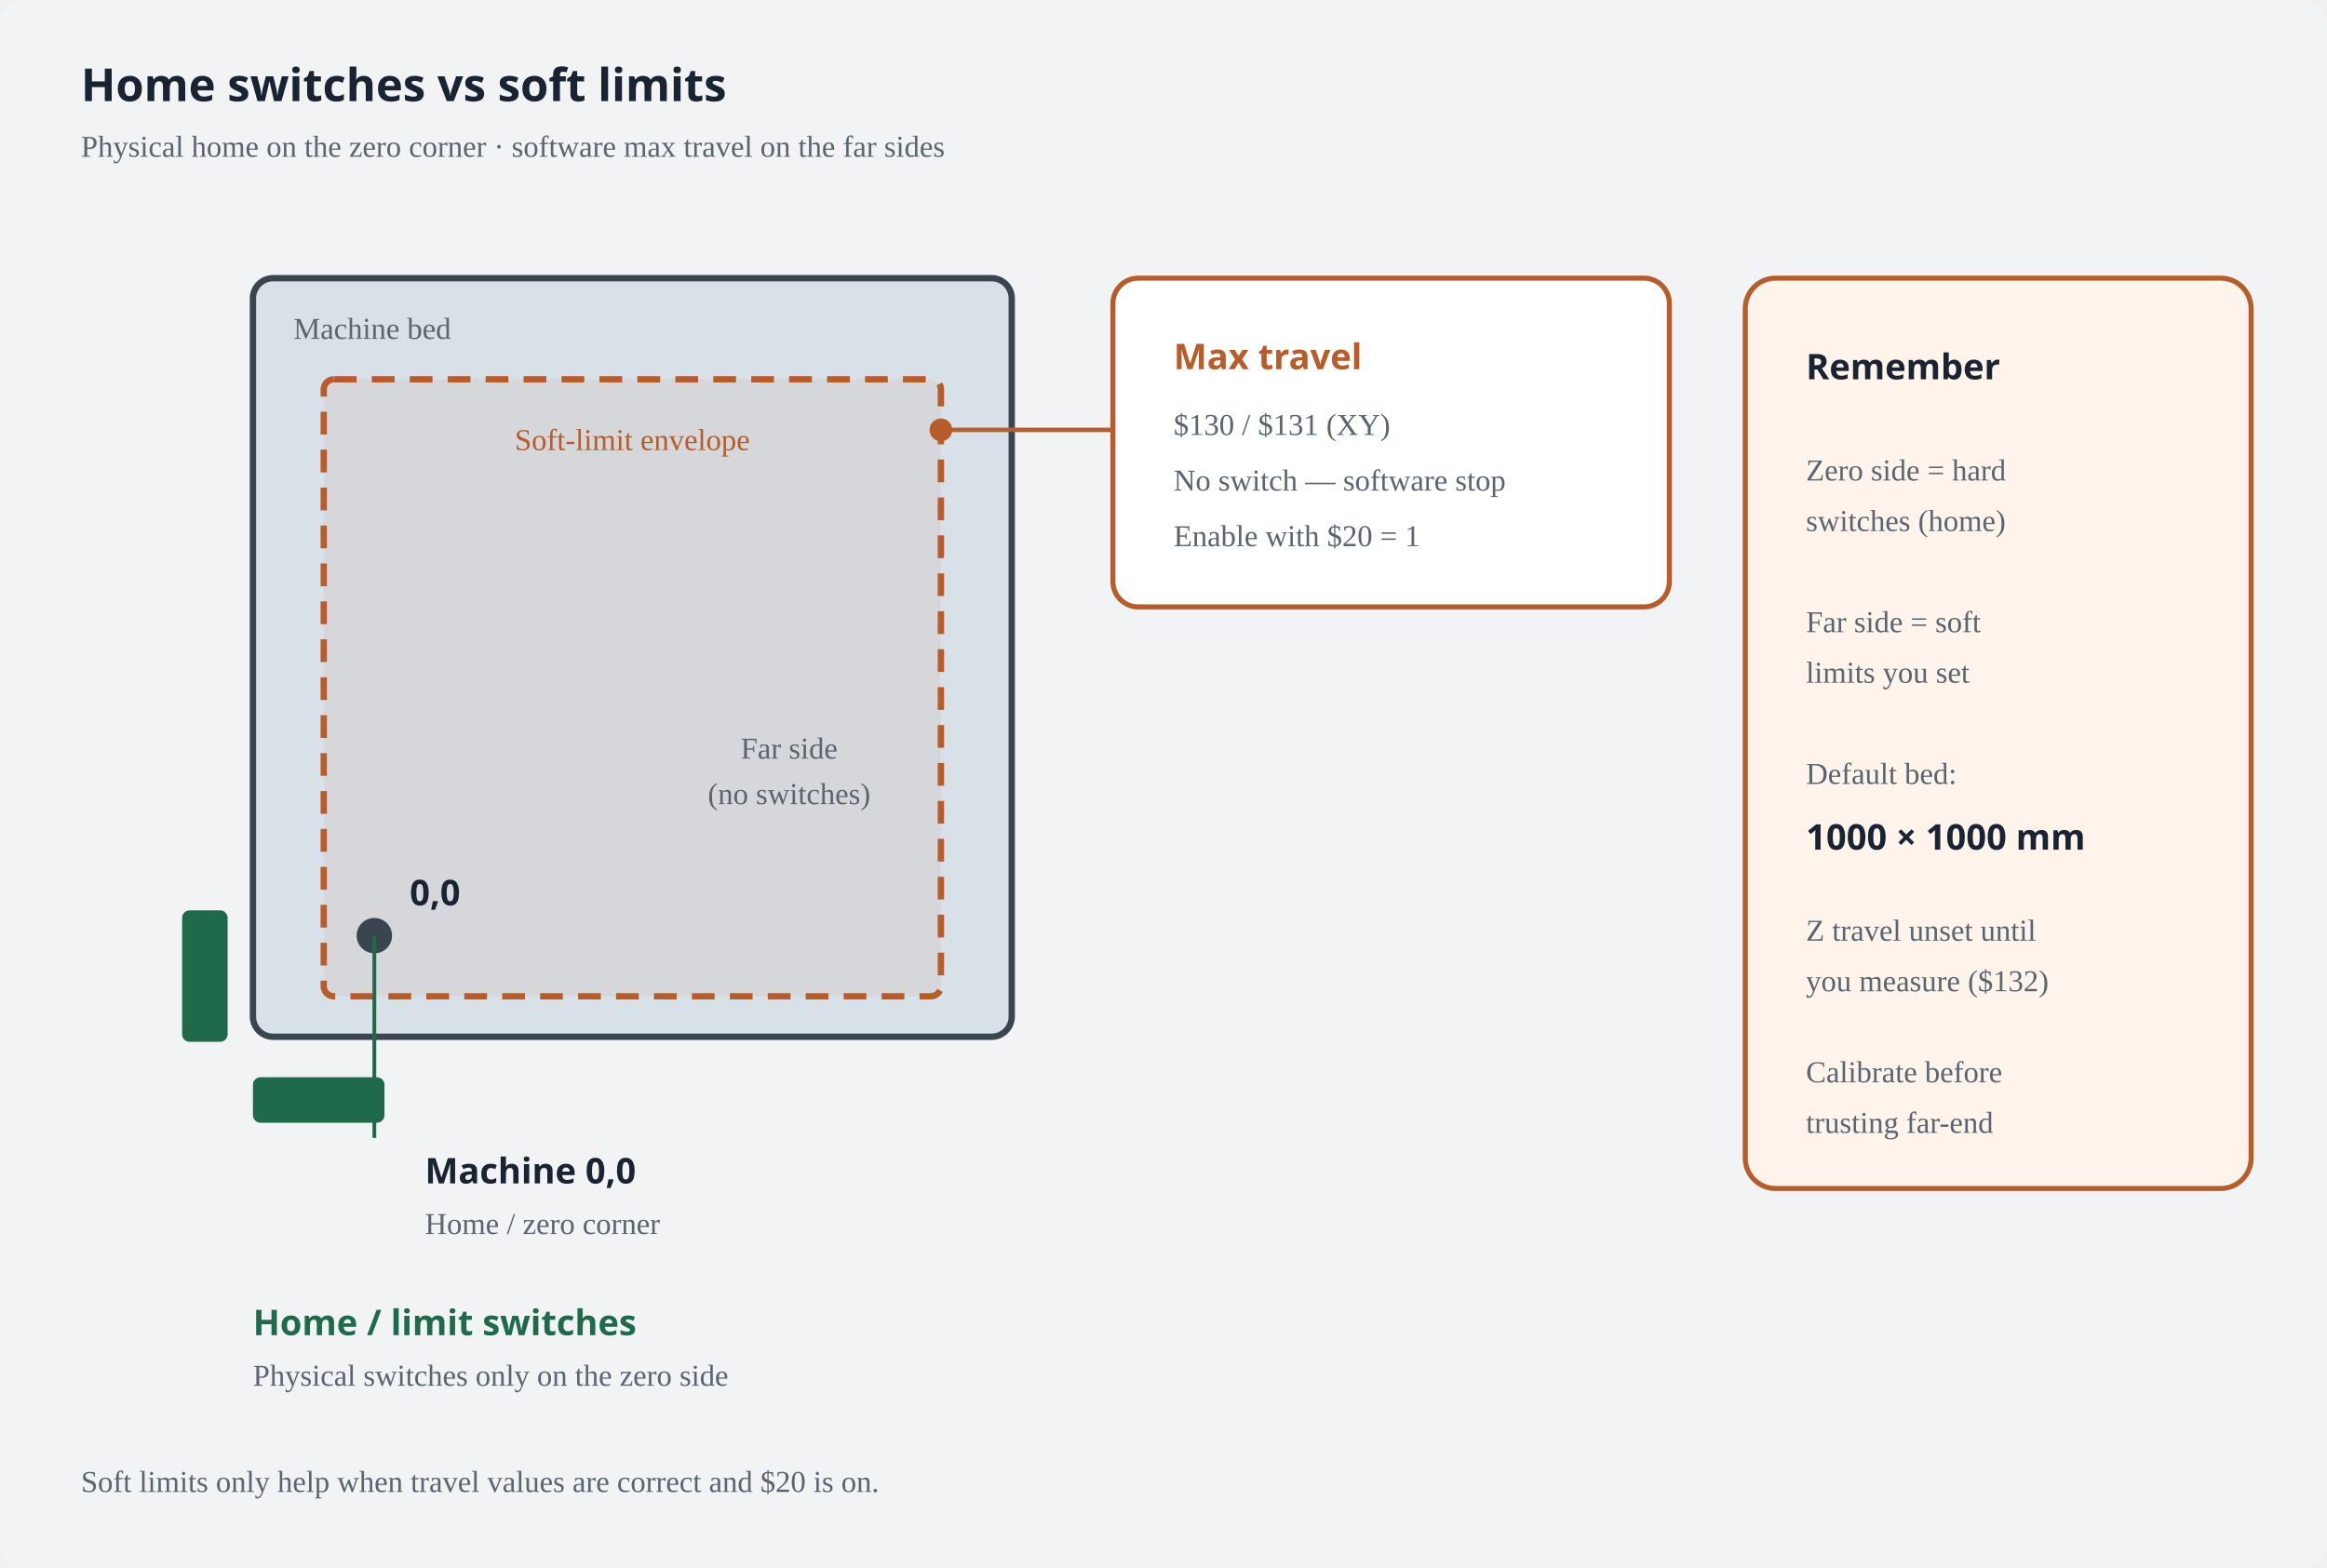
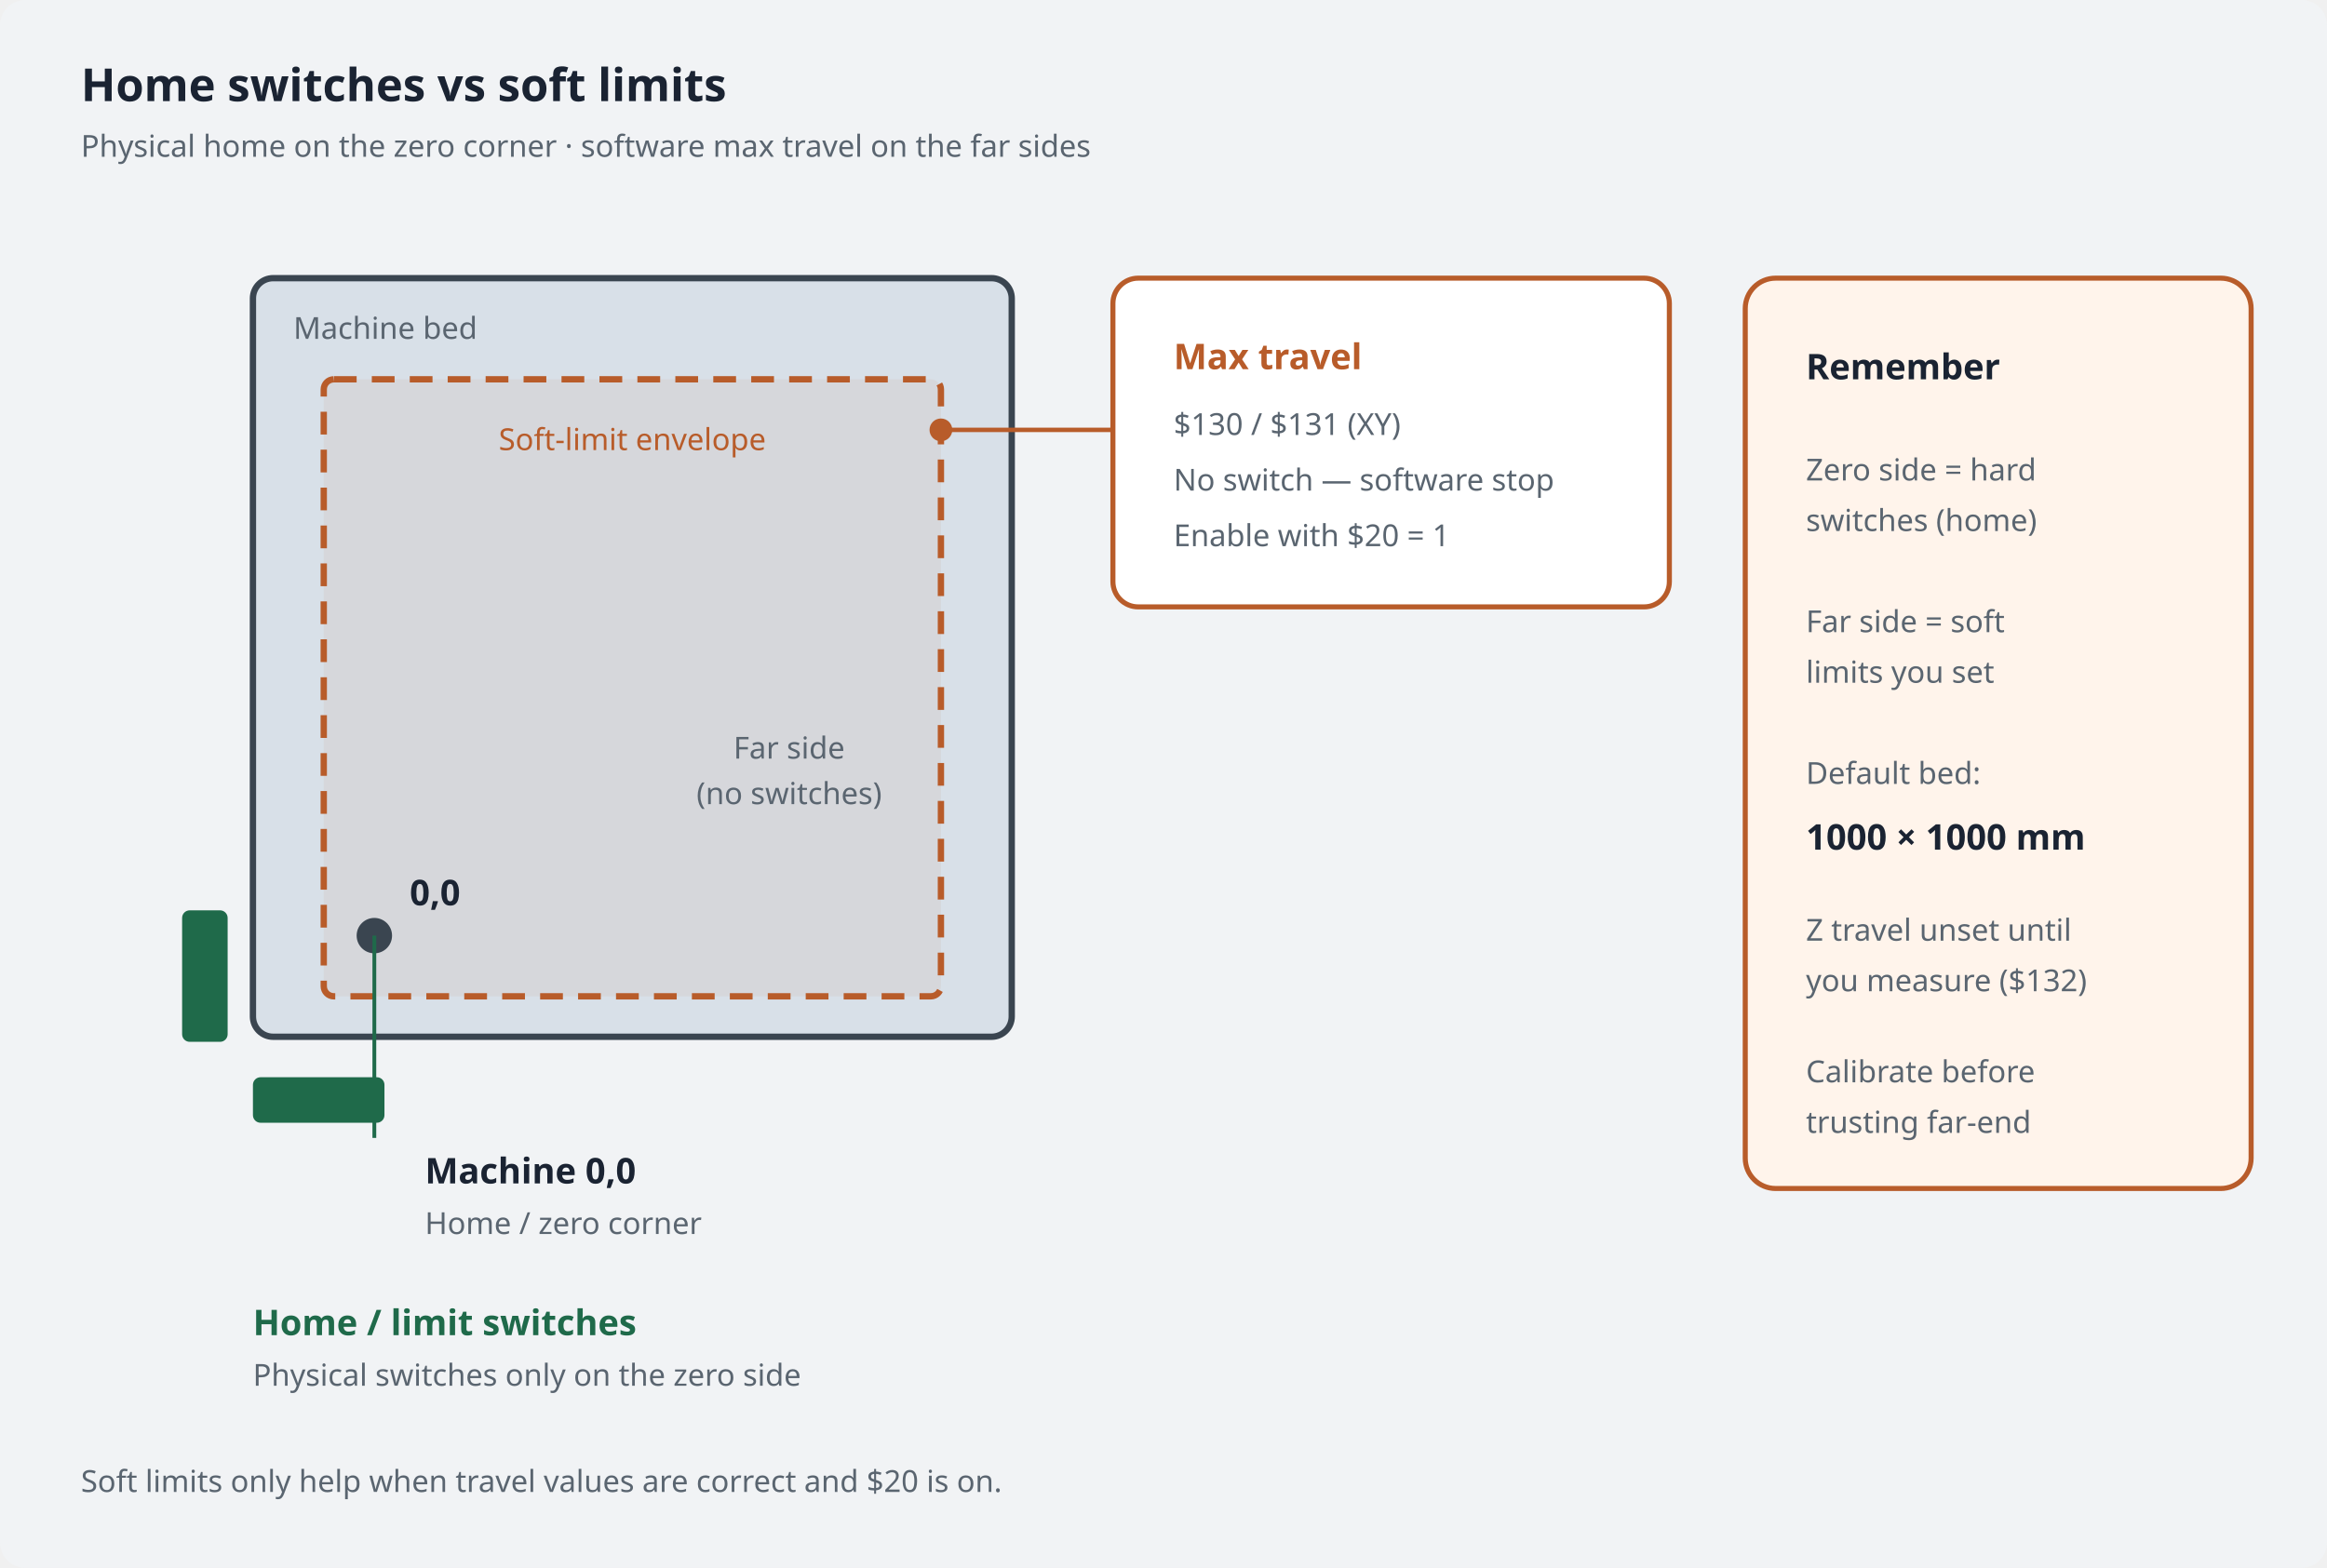
<svg xmlns="http://www.w3.org/2000/svg" viewBox="0 0 920 620" role="img" aria-labelledby="t d">
  <defs>
    <style>
+       /* SharpCNC diagram type: UI stack on all text; avoid SVG Times default on .tiny/etc. */
+       text, tspan { font-family: "Sora", system-ui, "Segoe UI", sans-serif; }
      .bg { fill: #f1f3f5; }
      .bed { fill: #d8e0e8; stroke: #3a4550; stroke-width: 2.5; }
      .soft { fill: rgba(184, 92, 42, 0.07); stroke: #b85c2a; stroke-width: 2.5; stroke-dasharray: 9 6; }
      .sw { fill: #1f6a4a; }
      .panel { fill: #fff4eb; stroke: #b85c2a; stroke-width: 2; }
      .callout { fill: #ffffff; stroke: #b85c2a; stroke-width: 2; }
-       .lab { font-family: system-ui, "Segoe UI", sans-serif; fill: #1a2332; font-size: 14px; }
+       .lab { font-family: "Sora", system-ui, "Segoe UI", sans-serif; fill: #1a2332; font-size: 14px; }
      .title { font-size: 18px; font-weight: 700; }
      .strong { font-weight: 700; }
      .tiny { font-size: 12px; fill: #5a6570; }
      .ok { fill: #1f6a4a; }
      .warn { fill: #b85c2a; }
      .dot { fill: #3a4550; }
      .leader { stroke: #b85c2a; stroke-width: 1.75; fill: none; }
      .leader-ok { stroke: #1f6a4a; stroke-width: 1.5; fill: none; }
    </style>
  </defs>
  <rect class="bg" width="920" height="620" rx="10" />
  <text class="lab title" x="32" y="40">Home switches vs soft limits</text>
  <text class="tiny" x="32" y="62">Physical home on the zero corner · software max travel on the far sides</text>
  <rect class="bed" x="100" y="110" width="300" height="300" rx="8" />
  <text class="tiny" x="116" y="134">Machine bed</text>
  <rect class="soft" x="128" y="150" width="244" height="244" rx="4" />
  <text class="tiny warn" x="250" y="178" text-anchor="middle">Soft-limit envelope</text>
  <text class="tiny" x="312" y="300" text-anchor="middle">Far side</text>
  <text class="tiny" x="312" y="318" text-anchor="middle">(no switches)</text>
  <circle class="dot" cx="148" cy="370" r="7" />
  <text class="lab strong" x="162" y="358">0,0</text>
  <path class="leader" d="M372 170 H440" />
  <circle class="warn" cx="372" cy="170" r="4.5" />
  <rect class="callout" x="440" y="110" width="220" height="130" rx="10" />
  <text class="lab strong warn" x="464" y="146">Max travel</text>
  <text class="tiny" x="464" y="172">$130 / $131 (XY)</text>
  <text class="tiny" x="464" y="194">No switch — software stop</text>
  <text class="tiny" x="464" y="216">Enable with $20 = 1</text>
  <rect class="sw" x="72" y="360" width="18" height="52" rx="3" />
  <rect class="sw" x="100" y="426" width="52" height="18" rx="3" />
  <path class="leader-ok" d="M148 370 V450" />
  <text class="lab strong" x="168" y="468">Machine 0,0</text>
  <text class="tiny" x="168" y="488">Home / zero corner</text>
  <text class="lab strong ok" x="100" y="528">Home / limit switches</text>
  <text class="tiny" x="100" y="548">Physical switches only on the zero side</text>
  <rect class="panel" x="690" y="110" width="200" height="360" rx="12" />
  <text class="lab strong" x="714" y="150">Remember</text>
  <text class="tiny" x="714" y="190">Zero side = hard</text>
  <text class="tiny" x="714" y="210">switches (home)</text>
  <text class="tiny" x="714" y="250">Far side = soft</text>
  <text class="tiny" x="714" y="270">limits you set</text>
  <text class="tiny" x="714" y="310">Default bed:</text>
  <text class="lab strong" x="714" y="336">1000 × 1000 mm</text>
  <text class="tiny" x="714" y="372">Z travel unset until</text>
  <text class="tiny" x="714" y="392">you measure ($132)</text>
  <text class="tiny" x="714" y="428">Calibrate before</text>
  <text class="tiny" x="714" y="448">trusting far-end</text>
  <text class="tiny" x="32" y="590">Soft limits only help when travel values are correct and $20 is on.</text>
</svg>
